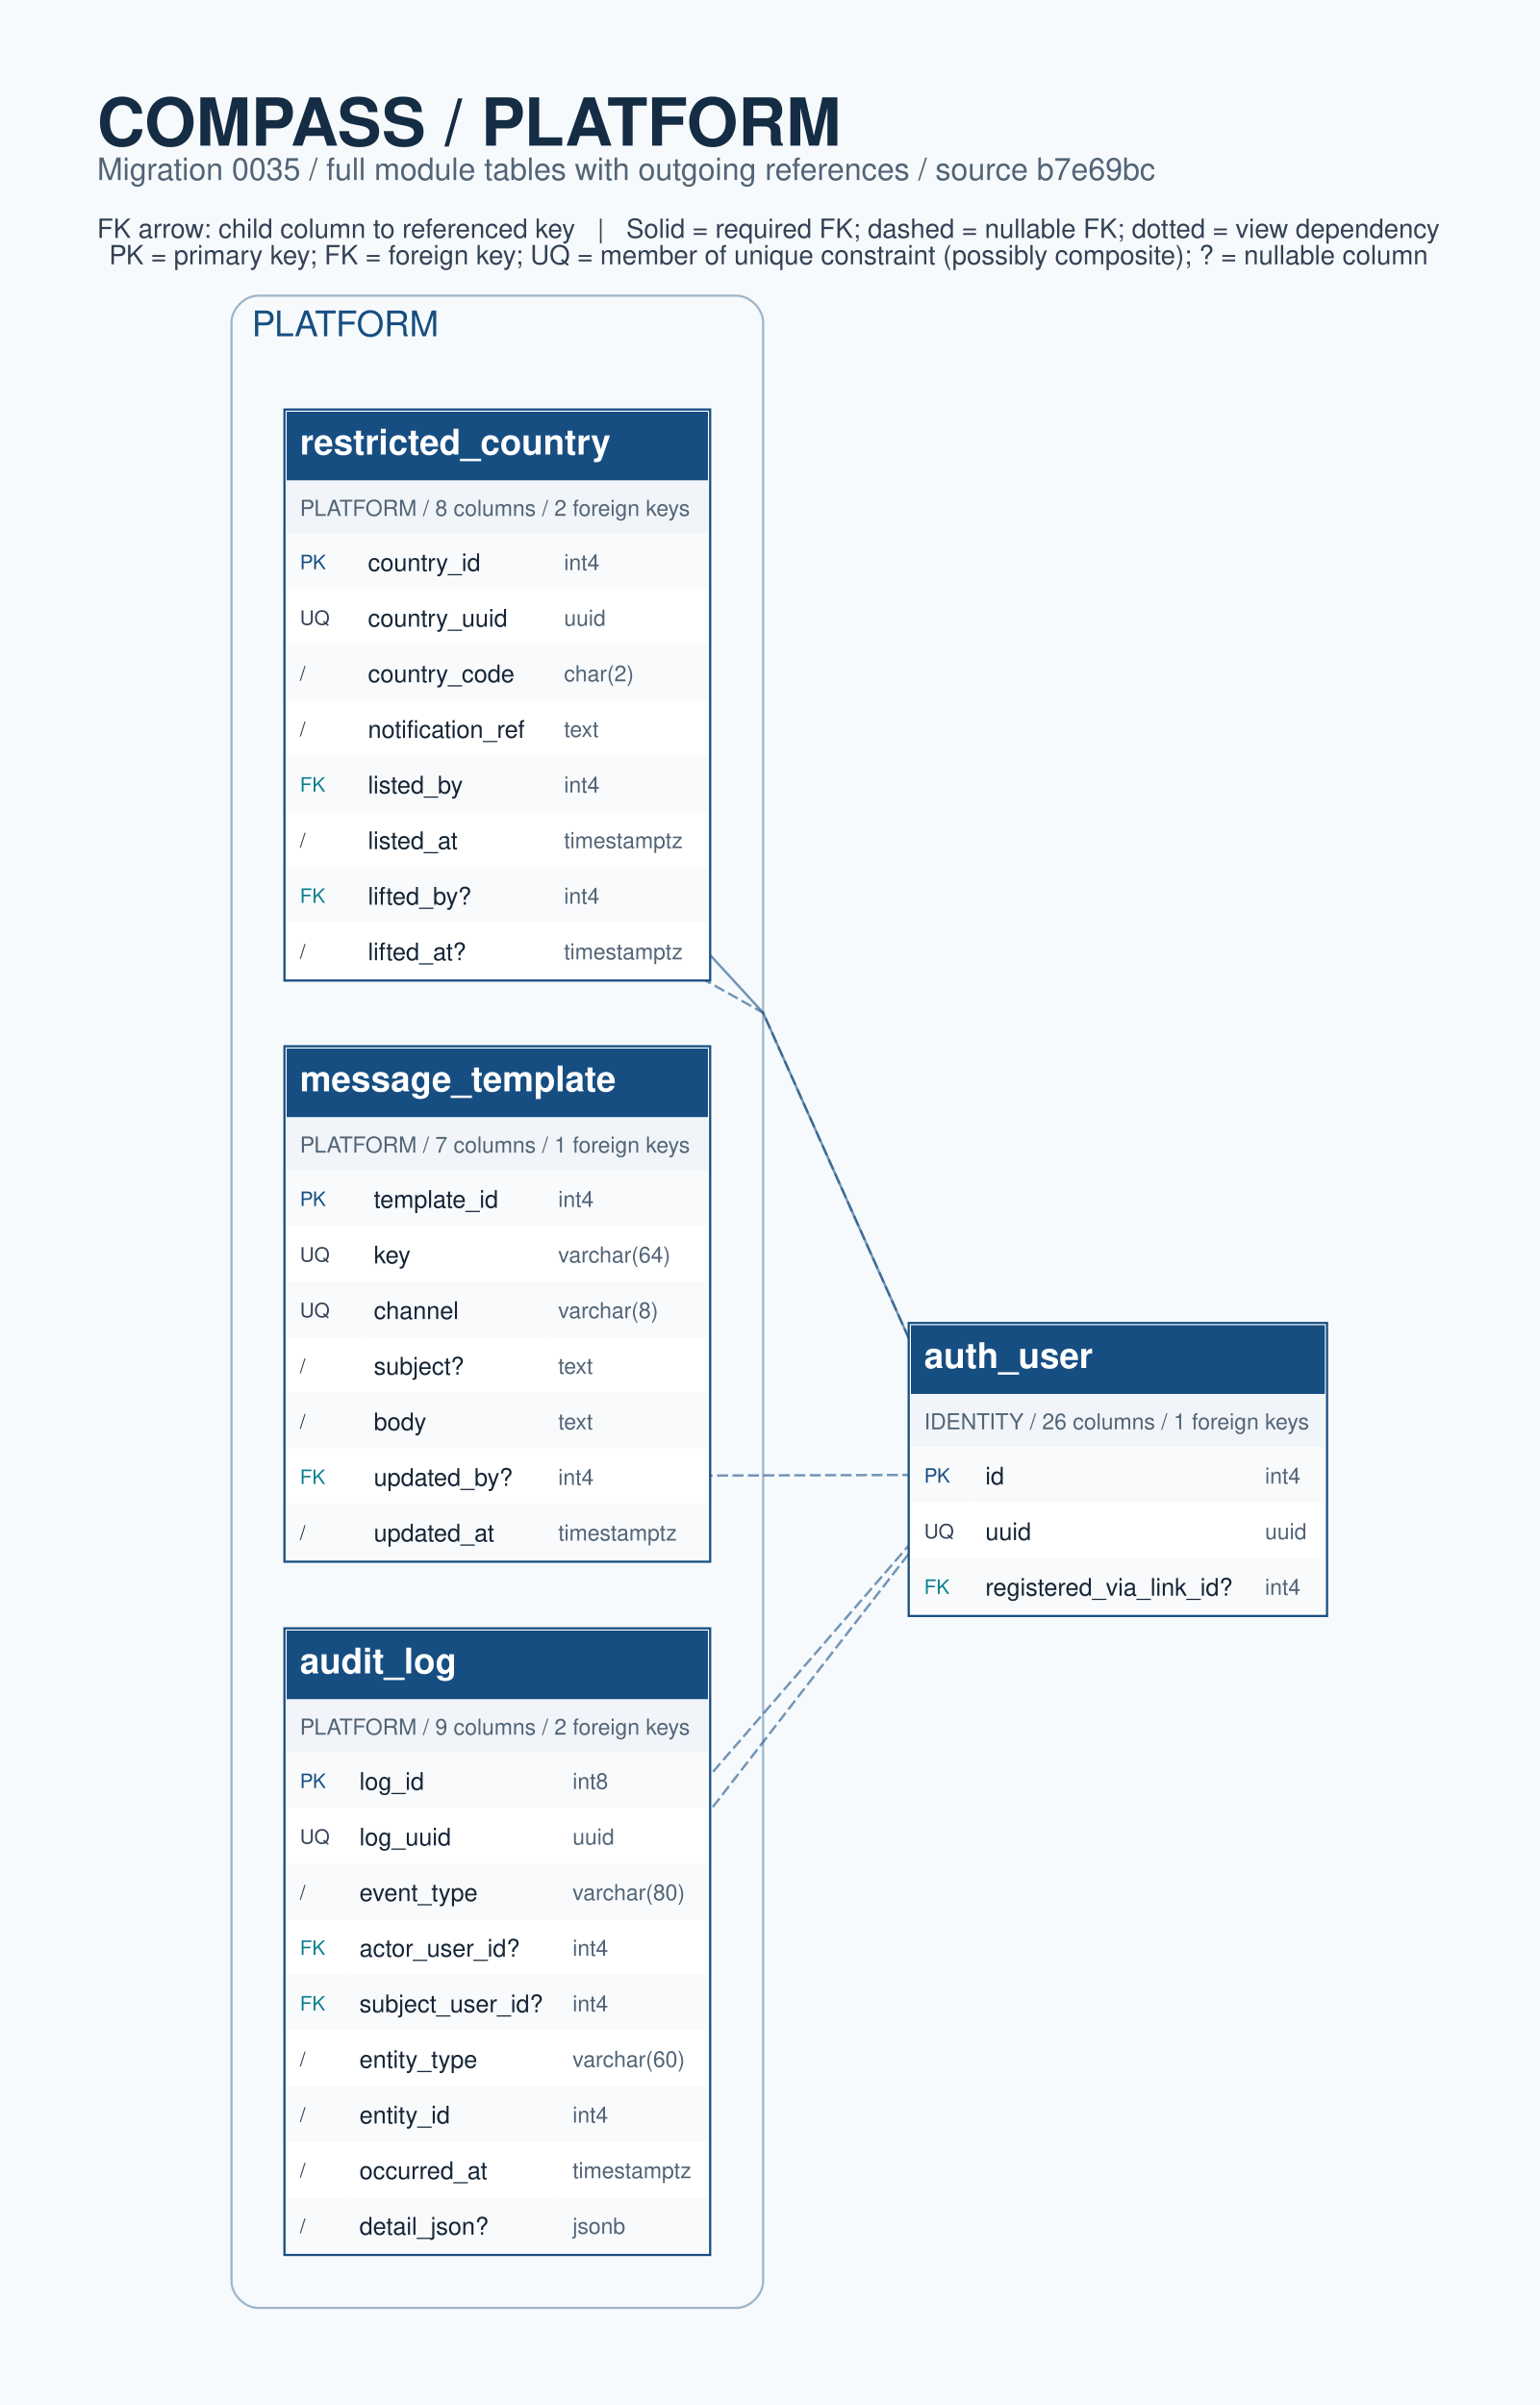
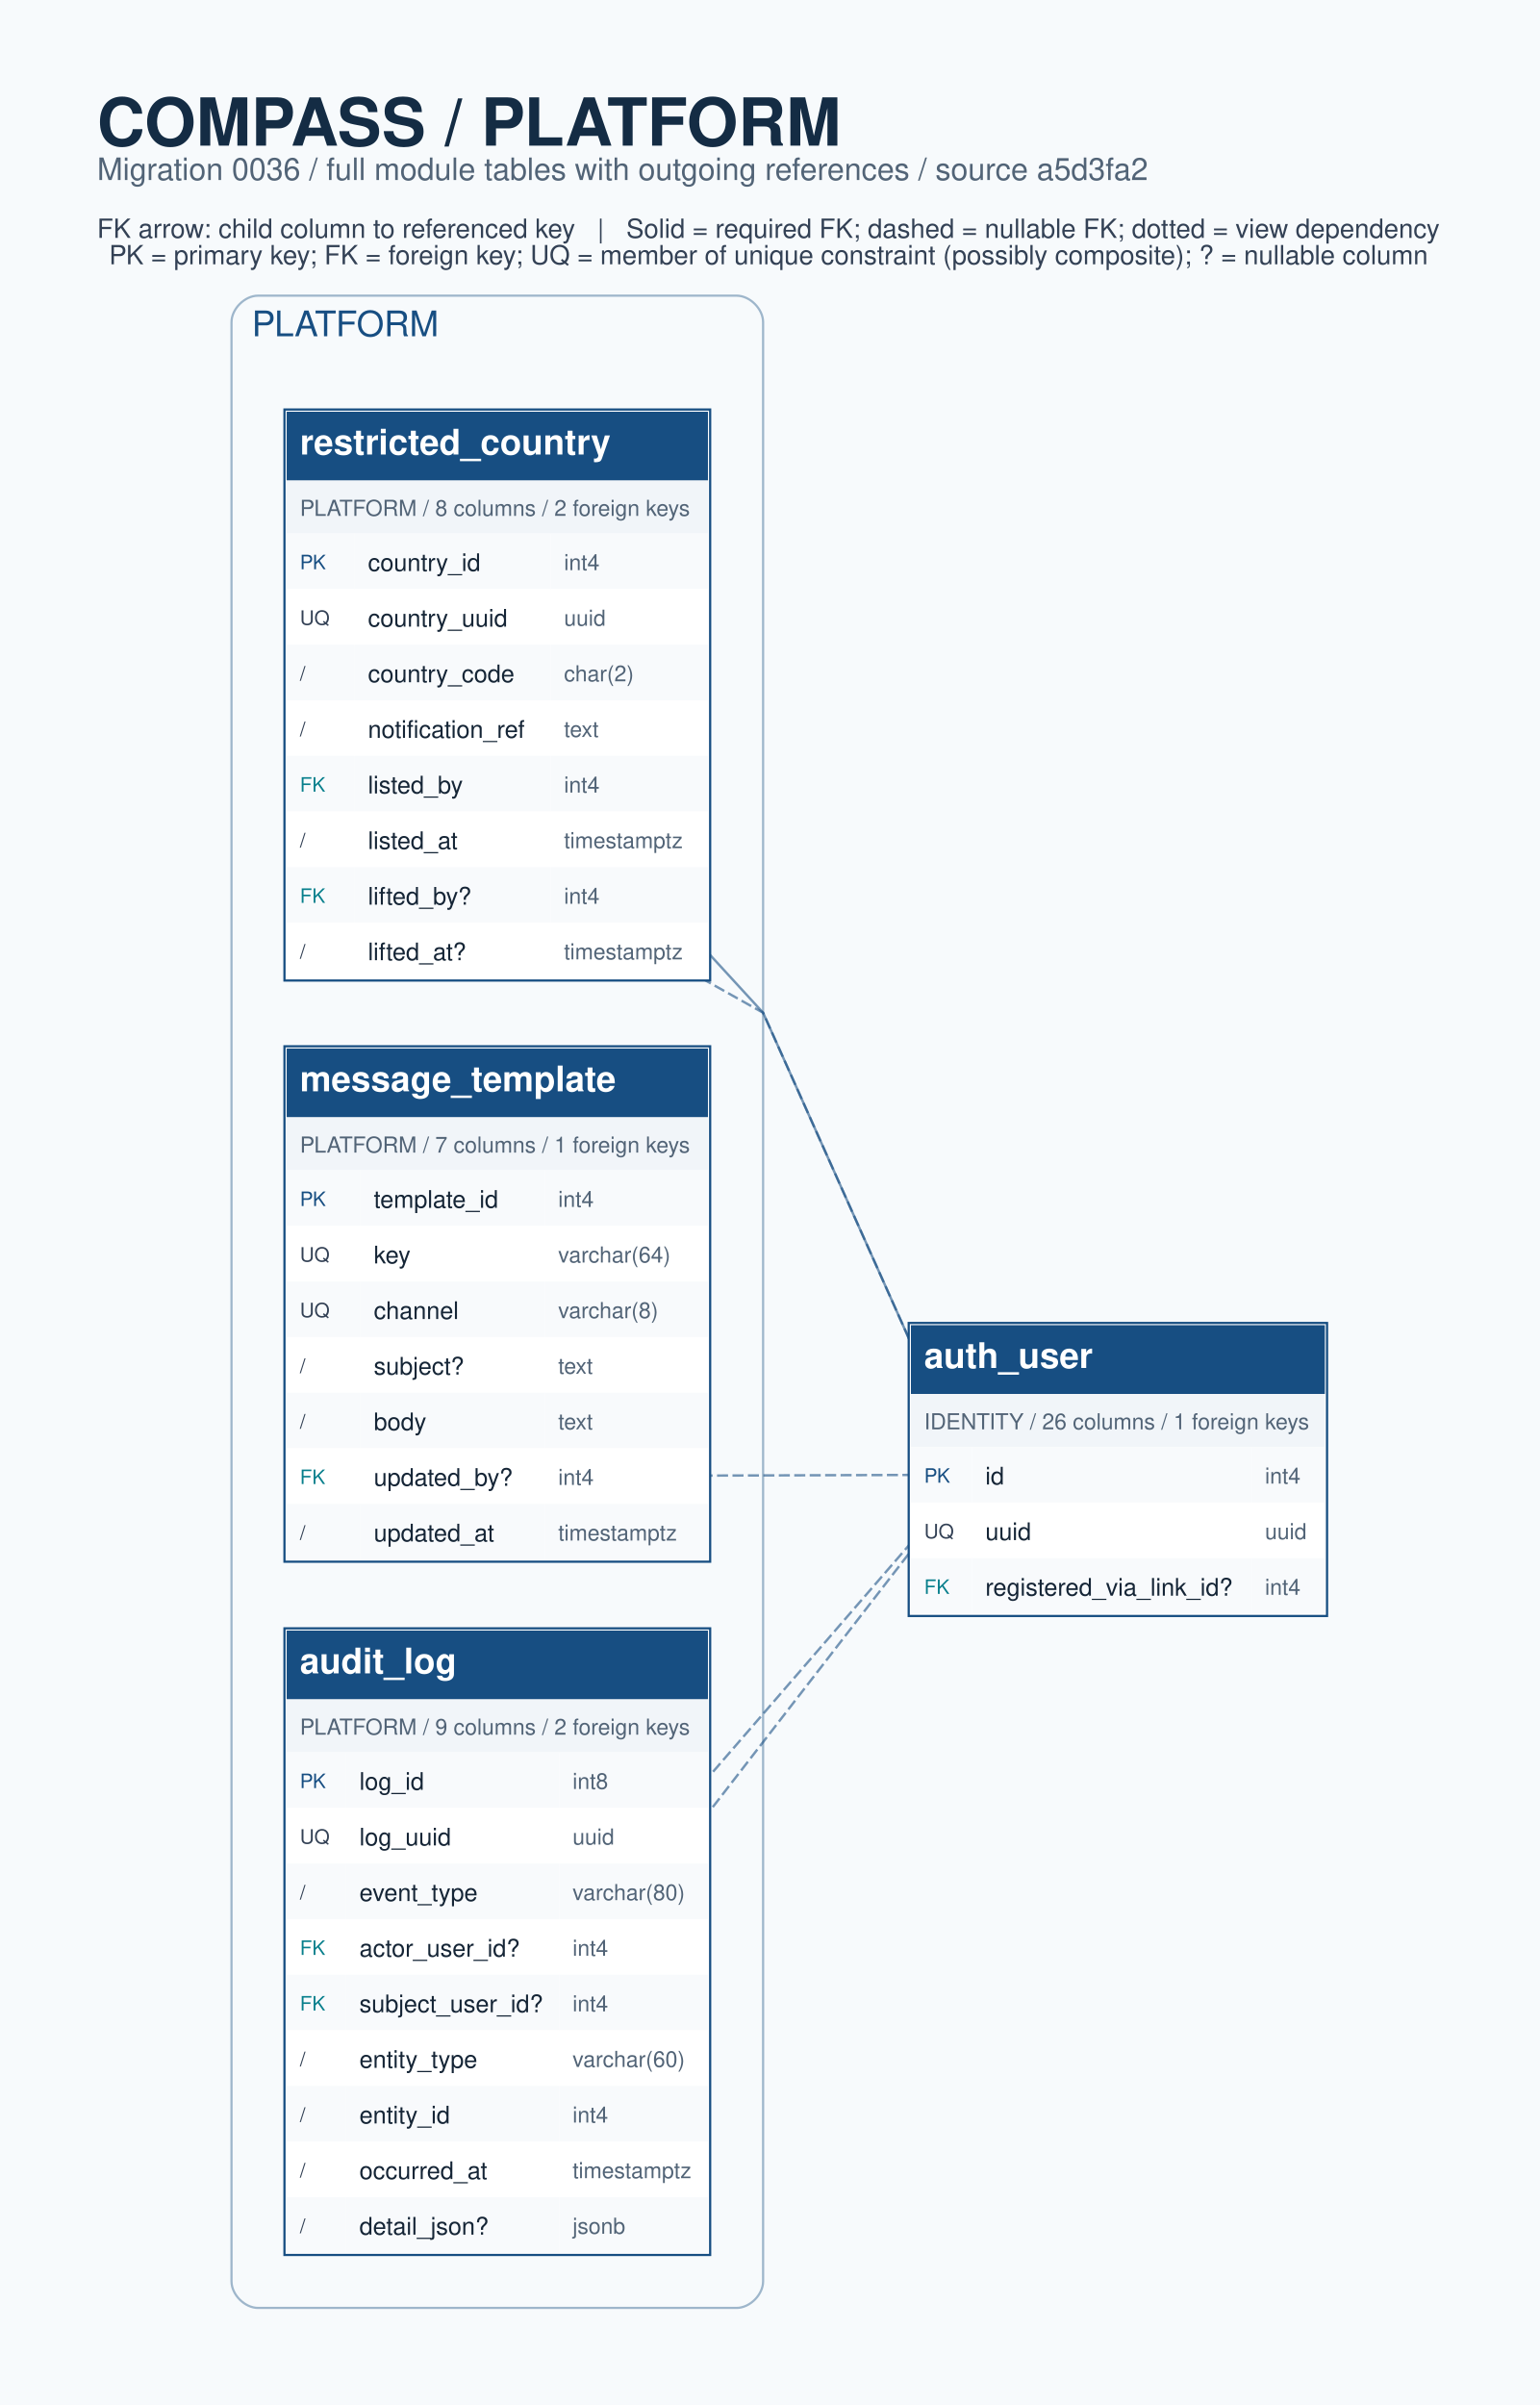
<svg xmlns="http://www.w3.org/2000/svg" xmlns:xlink="http://www.w3.org/1999/xlink" width="698pt" height="1090pt" viewBox="0.00 0.00 698.00 1090.00">
  <g id="graph0" class="graph" transform="scale(1 1) rotate(0) translate(36 1054)">
    <polygon fill="#f7fafc" stroke="none" points="-36,36 -36,-1054 662.45,-1054 662.45,36 -36,36" />
    <text xml:space="preserve" text-anchor="start" x="8" y="-988" font-family="Helvetica,sans-Serif" font-weight="bold" font-size="30.00" fill="#142c44">COMPASS / PLATFORM</text>
-     <text xml:space="preserve" text-anchor="start" x="8" y="-972.4" font-family="Helvetica,sans-Serif" font-size="14.00" fill="#526477">Migration 0035 / full module tables with outgoing references / source b7e69bc</text>
+     <text xml:space="preserve" text-anchor="start" x="8" y="-972.4" font-family="Helvetica,sans-Serif" font-size="14.00" fill="#526477">Migration 0036 / full module tables with outgoing references / source a5d3fa2</text>
    <text xml:space="preserve" text-anchor="start" x="8" y="-946.2" font-family="Helvetica,sans-Serif" font-size="12.00" fill="#334155">FK arrow: child column to referenced key   |   Solid = required FK; dashed = nullable FK; dotted = view dependency</text>
    <text xml:space="preserve" text-anchor="start" x="13.43" y="-934.2" font-family="Helvetica,sans-Serif" font-size="12.00" fill="#334155">PK = primary key; FK = foreign key; UQ = member of unique constraint (possibly composite); ? = nullable column</text>
    <g id="clust1" class="cluster">
      <path fill="#f7fafc" stroke="#174e82" stroke-opacity="0.396" d="M80.94,-8C80.94,-8 297.89,-8 297.89,-8 303.89,-8 309.89,-14 309.89,-20 309.89,-20 309.89,-908 309.89,-908 309.89,-914 303.89,-920 297.89,-920 297.89,-920 80.94,-920 80.94,-920 74.94,-920 68.94,-914 68.94,-908 68.94,-908 68.94,-20 68.94,-20 68.94,-14 74.94,-8 80.94,-8" />
      <text xml:space="preserve" text-anchor="middle" x="120.5" y="-901.6" font-family="Helvetica,sans-Serif" font-size="16.00" fill="#174e82">PLATFORM</text>
    </g>
    <g id="FK003" class="edge">
      <g id="a_FK003">
        <a xlink:title="FK003 / audit_log_actor_user_id_fkey / audit_log(actor_user_id) to auth_user(id) / FOREIGN KEY (actor_user_id) REFERENCES auth_user(id)">
          <path fill="none" stroke="#174e82" stroke-width="1.1" stroke-dasharray="5,2" stroke-opacity="0.584" d="M218.53,-171.6C218.53,-171.6 367.94,-344.34 398.29,-379.43" />
          <polygon fill="#174e82" fill-opacity="0.584" stroke="#174e82" stroke-width="1.1" stroke-opacity="0.584" points="396.56,-380.91 402.54,-384.34 400,-377.94 396.56,-380.91" />
        </a>
      </g>
    </g>
    <g id="FK004" class="edge">
      <g id="a_FK004">
        <a xlink:title="FK004 / audit_log_subject_user_id_fkey / audit_log(subject_user_id) to auth_user(id) / FOREIGN KEY (subject_user_id) REFERENCES auth_user(id)">
          <path fill="none" stroke="#174e82" stroke-width="1.1" stroke-dasharray="5,2" stroke-opacity="0.584" d="M218.53,-146.4C218.53,-146.4 369.24,-341.16 398.67,-379.2" />
          <polygon fill="#174e82" fill-opacity="0.584" stroke="#174e82" stroke-width="1.1" stroke-opacity="0.584" points="396.83,-380.53 402.61,-384.28 400.43,-377.75 396.83,-380.53" />
        </a>
      </g>
    </g>
-     <g id="FK065" class="edge">
-       <g id="a_FK065">
-         <a xlink:title="FK065 / message_template_updated_by_fkey / message_template(updated_by) to auth_user(id) / FOREIGN KEY (updated_by) REFERENCES auth_user(id)">
+     <g id="FK070" class="edge">
+       <g id="a_FK070">
+         <a xlink:title="FK070 / message_template_updated_by_fkey / message_template(updated_by) to auth_user(id) / FOREIGN KEY (updated_by) REFERENCES auth_user(id)">
          <path fill="none" stroke="#174e82" stroke-width="1.1" stroke-dasharray="5,2" stroke-opacity="0.584" d="M212.01,-385C212.01,-385 360.03,-385.46 395.88,-385.58" />
          <polygon fill="#174e82" fill-opacity="0.584" stroke="#174e82" stroke-width="1.1" stroke-opacity="0.584" points="395.45,-387.85 401.96,-385.59 395.47,-383.3 395.45,-387.85" />
        </a>
      </g>
    </g>
-     <g id="FK097" class="edge">
-       <g id="a_FK097">
-         <a xlink:title="FK097 / restricted_country_lifted_by_fkey / restricted_country(lifted_by) to auth_user(id) / FOREIGN KEY (lifted_by) REFERENCES auth_user(id)">
+     <g id="FK102" class="edge">
+       <g id="a_FK102">
+         <a xlink:title="FK102 / restricted_country_lifted_by_fkey / restricted_country(lifted_by) to auth_user(id) / FOREIGN KEY (lifted_by) REFERENCES auth_user(id)">
          <path fill="none" stroke="#174e82" stroke-width="1.1" stroke-dasharray="5,2" stroke-opacity="0.584" d="M214.65,-648.4C214.65,-648.4 309.89,-595 309.89,-595 309.89,-595 383.92,-429.63 400.4,-392.81" />
          <polygon fill="#174e82" fill-opacity="0.584" stroke="#174e82" stroke-width="1.1" stroke-opacity="0.584" points="402.37,-393.98 402.94,-387.12 398.21,-392.12 402.37,-393.98" />
        </a>
      </g>
    </g>
-     <g id="FK098" class="edge">
-       <g id="a_FK098">
-         <a xlink:title="FK098 / restricted_country_listed_by_fkey / restricted_country(listed_by) to auth_user(id) / FOREIGN KEY (listed_by) REFERENCES auth_user(id)">
+     <g id="FK103" class="edge">
+       <g id="a_FK103">
+         <a xlink:title="FK103 / restricted_country_listed_by_fkey / restricted_country(listed_by) to auth_user(id) / FOREIGN KEY (listed_by) REFERENCES auth_user(id)">
          <path fill="none" stroke="#174e82" stroke-width="1.1" stroke-opacity="0.584" d="M214.65,-698.8C214.65,-698.8 309.89,-595 309.89,-595 309.89,-595 383.92,-429.63 400.4,-392.81" />
          <polygon fill="#174e82" fill-opacity="0.584" stroke="#174e82" stroke-width="1.1" stroke-opacity="0.584" points="402.37,-393.98 402.94,-387.12 398.21,-392.12 402.37,-393.98" />
        </a>
      </g>
    </g>
    <g id="table_audit_log" class="node">
      <g id="a_table_audit_log">
        <a xlink:href="../table_reference.md#audit-log" xlink:title="audit_log">
          <polygon fill="#ffffff" stroke="none" points="92.94,-32 92.94,-316 285.89,-316 285.89,-32 92.94,-32" />
          <polygon fill="none" stroke="#174e82" points="92.94,-32 92.94,-316 285.89,-316 285.89,-32 92.94,-32" />
          <polygon fill="#174e82" stroke="none" points="93.94,-283.8 93.94,-315 284.89,-315 284.89,-283.8 93.94,-283.8" />
          <text xml:space="preserve" text-anchor="start" x="99.94" y="-295.6" font-family="Helvetica,sans-Serif" font-weight="bold" font-size="16.00" fill="white">audit_log</text>
          <polygon fill="#f1f5f9" stroke="none" points="93.94,-259.8 93.94,-283.8 284.89,-283.8 284.89,-259.8 93.94,-259.8" />
          <text xml:space="preserve" text-anchor="start" x="99.94" y="-267.8" font-family="Helvetica,sans-Serif" font-size="10.00" fill="#526477">PLATFORM / 9 columns / 2 foreign keys</text>
          <polygon fill="#f8fafc" stroke="none" points="93.94,-234.6 93.94,-259.8 120.9,-259.8 120.9,-234.6 93.94,-234.6" />
          <text xml:space="preserve" text-anchor="start" x="99.94" y="-243.6" font-family="Helvetica,sans-Serif" font-size="9.00" fill="#174e82">PK</text>
          <polygon fill="#f8fafc" stroke="none" points="120.9,-234.6 120.9,-259.8 217.53,-259.8 217.53,-234.6 120.9,-234.6" />
          <text xml:space="preserve" text-anchor="start" x="126.9" y="-242.8" font-family="Helvetica,sans-Serif" font-size="11.00" fill="#152536">log_id</text>
          <polygon fill="#f8fafc" stroke="none" points="217.53,-234.6 217.53,-259.8 284.89,-259.8 284.89,-234.6 217.53,-234.6" />
          <text xml:space="preserve" text-anchor="start" x="223.53" y="-243.2" font-family="Helvetica,sans-Serif" font-size="10.00" fill="#526477">int8</text>
          <polygon fill="#ffffff" stroke="none" points="93.94,-209.4 93.94,-234.6 120.9,-234.6 120.9,-209.4 93.94,-209.4" />
          <text xml:space="preserve" text-anchor="start" x="99.94" y="-218.4" font-family="Helvetica,sans-Serif" font-size="9.00" fill="#334155">UQ</text>
          <polygon fill="#ffffff" stroke="none" points="120.9,-209.4 120.9,-234.6 217.53,-234.6 217.53,-209.4 120.9,-209.4" />
          <text xml:space="preserve" text-anchor="start" x="126.9" y="-217.6" font-family="Helvetica,sans-Serif" font-size="11.00" fill="#152536">log_uuid</text>
          <polygon fill="#ffffff" stroke="none" points="217.53,-209.4 217.53,-234.6 284.89,-234.6 284.89,-209.4 217.53,-209.4" />
          <text xml:space="preserve" text-anchor="start" x="223.53" y="-218" font-family="Helvetica,sans-Serif" font-size="10.00" fill="#526477">uuid</text>
          <polygon fill="#f8fafc" stroke="none" points="93.94,-184.2 93.94,-209.4 120.9,-209.4 120.9,-184.2 93.94,-184.2" />
          <text xml:space="preserve" text-anchor="start" x="99.94" y="-193.2" font-family="Helvetica,sans-Serif" font-size="9.00" fill="#334155">/</text>
          <polygon fill="#f8fafc" stroke="none" points="120.9,-184.2 120.9,-209.4 217.53,-209.4 217.53,-184.2 120.9,-184.2" />
          <text xml:space="preserve" text-anchor="start" x="126.9" y="-192.4" font-family="Helvetica,sans-Serif" font-size="11.00" fill="#152536">event_type</text>
          <polygon fill="#f8fafc" stroke="none" points="217.53,-184.2 217.53,-209.4 284.89,-209.4 284.89,-184.2 217.53,-184.2" />
          <text xml:space="preserve" text-anchor="start" x="223.53" y="-192.8" font-family="Helvetica,sans-Serif" font-size="10.00" fill="#526477">varchar(80)</text>
          <polygon fill="#ffffff" stroke="none" points="93.94,-159 93.94,-184.2 120.9,-184.2 120.9,-159 93.94,-159" />
          <text xml:space="preserve" text-anchor="start" x="99.94" y="-168" font-family="Helvetica,sans-Serif" font-size="9.00" fill="#087f8c">FK</text>
          <polygon fill="#ffffff" stroke="none" points="120.9,-159 120.9,-184.2 217.53,-184.2 217.53,-159 120.9,-159" />
          <text xml:space="preserve" text-anchor="start" x="126.9" y="-167.2" font-family="Helvetica,sans-Serif" font-size="11.00" fill="#152536">actor_user_id?</text>
          <polygon fill="#ffffff" stroke="none" points="217.53,-159 217.53,-184.2 284.89,-184.2 284.89,-159 217.53,-159" />
          <text xml:space="preserve" text-anchor="start" x="223.53" y="-167.6" font-family="Helvetica,sans-Serif" font-size="10.00" fill="#526477">int4</text>
          <polygon fill="#f8fafc" stroke="none" points="93.94,-133.8 93.94,-159 120.9,-159 120.9,-133.8 93.94,-133.8" />
          <text xml:space="preserve" text-anchor="start" x="99.94" y="-142.8" font-family="Helvetica,sans-Serif" font-size="9.00" fill="#087f8c">FK</text>
          <polygon fill="#f8fafc" stroke="none" points="120.9,-133.8 120.9,-159 217.53,-159 217.53,-133.8 120.9,-133.8" />
          <text xml:space="preserve" text-anchor="start" x="126.9" y="-142" font-family="Helvetica,sans-Serif" font-size="11.00" fill="#152536">subject_user_id?</text>
          <polygon fill="#f8fafc" stroke="none" points="217.53,-133.8 217.53,-159 284.89,-159 284.89,-133.8 217.53,-133.8" />
          <text xml:space="preserve" text-anchor="start" x="223.53" y="-142.4" font-family="Helvetica,sans-Serif" font-size="10.00" fill="#526477">int4</text>
          <polygon fill="#ffffff" stroke="none" points="93.94,-108.6 93.94,-133.8 120.9,-133.8 120.9,-108.6 93.94,-108.6" />
          <text xml:space="preserve" text-anchor="start" x="99.94" y="-117.6" font-family="Helvetica,sans-Serif" font-size="9.00" fill="#334155">/</text>
          <polygon fill="#ffffff" stroke="none" points="120.9,-108.6 120.9,-133.8 217.53,-133.8 217.53,-108.6 120.9,-108.6" />
          <text xml:space="preserve" text-anchor="start" x="126.9" y="-116.8" font-family="Helvetica,sans-Serif" font-size="11.00" fill="#152536">entity_type</text>
          <polygon fill="#ffffff" stroke="none" points="217.53,-108.6 217.53,-133.8 284.89,-133.8 284.89,-108.6 217.53,-108.6" />
          <text xml:space="preserve" text-anchor="start" x="223.53" y="-117.2" font-family="Helvetica,sans-Serif" font-size="10.00" fill="#526477">varchar(60)</text>
          <polygon fill="#f8fafc" stroke="none" points="93.94,-83.4 93.94,-108.6 120.9,-108.6 120.9,-83.4 93.94,-83.4" />
          <text xml:space="preserve" text-anchor="start" x="99.94" y="-92.4" font-family="Helvetica,sans-Serif" font-size="9.00" fill="#334155">/</text>
          <polygon fill="#f8fafc" stroke="none" points="120.9,-83.4 120.9,-108.6 217.53,-108.6 217.53,-83.4 120.9,-83.4" />
          <text xml:space="preserve" text-anchor="start" x="126.9" y="-91.6" font-family="Helvetica,sans-Serif" font-size="11.00" fill="#152536">entity_id</text>
          <polygon fill="#f8fafc" stroke="none" points="217.53,-83.4 217.53,-108.6 284.89,-108.6 284.89,-83.4 217.53,-83.4" />
          <text xml:space="preserve" text-anchor="start" x="223.53" y="-92" font-family="Helvetica,sans-Serif" font-size="10.00" fill="#526477">int4</text>
          <polygon fill="#ffffff" stroke="none" points="93.94,-58.2 93.94,-83.4 120.9,-83.4 120.9,-58.2 93.94,-58.2" />
          <text xml:space="preserve" text-anchor="start" x="99.94" y="-67.2" font-family="Helvetica,sans-Serif" font-size="9.00" fill="#334155">/</text>
          <polygon fill="#ffffff" stroke="none" points="120.9,-58.2 120.9,-83.4 217.53,-83.4 217.53,-58.2 120.9,-58.2" />
          <text xml:space="preserve" text-anchor="start" x="126.9" y="-66.4" font-family="Helvetica,sans-Serif" font-size="11.00" fill="#152536">occurred_at</text>
          <polygon fill="#ffffff" stroke="none" points="217.53,-58.2 217.53,-83.4 284.89,-83.4 284.89,-58.2 217.53,-58.2" />
          <text xml:space="preserve" text-anchor="start" x="223.53" y="-66.8" font-family="Helvetica,sans-Serif" font-size="10.00" fill="#526477">timestamptz</text>
          <polygon fill="#f8fafc" stroke="none" points="93.94,-33 93.94,-58.2 120.9,-58.2 120.9,-33 93.94,-33" />
          <text xml:space="preserve" text-anchor="start" x="99.94" y="-42" font-family="Helvetica,sans-Serif" font-size="9.00" fill="#334155">/</text>
          <polygon fill="#f8fafc" stroke="none" points="120.9,-33 120.9,-58.2 217.53,-58.2 217.53,-33 120.9,-33" />
          <text xml:space="preserve" text-anchor="start" x="126.9" y="-41.2" font-family="Helvetica,sans-Serif" font-size="11.00" fill="#152536">detail_json?</text>
          <polygon fill="#f8fafc" stroke="none" points="217.53,-33 217.53,-58.2 284.89,-58.2 284.89,-33 217.53,-33" />
          <text xml:space="preserve" text-anchor="start" x="223.53" y="-41.6" font-family="Helvetica,sans-Serif" font-size="10.00" fill="#526477">jsonb</text>
        </a>
      </g>
    </g>
    <g id="table_message_template" class="node">
      <g id="a_table_message_template">
        <a xlink:href="../table_reference.md#message-template" xlink:title="message_template">
          <polygon fill="#ffffff" stroke="none" points="92.94,-346.2 92.94,-579.8 285.89,-579.8 285.89,-346.2 92.94,-346.2" />
          <polygon fill="none" stroke="#174e82" points="92.94,-346.2 92.94,-579.8 285.89,-579.8 285.89,-346.2 92.94,-346.2" />
          <polygon fill="#174e82" stroke="none" points="93.94,-547.6 93.94,-578.8 284.89,-578.8 284.89,-547.6 93.94,-547.6" />
          <text xml:space="preserve" text-anchor="start" x="99.94" y="-559.4" font-family="Helvetica,sans-Serif" font-weight="bold" font-size="16.00" fill="white">message_template</text>
          <polygon fill="#f1f5f9" stroke="none" points="93.94,-523.6 93.94,-547.6 284.89,-547.6 284.89,-523.6 93.94,-523.6" />
          <text xml:space="preserve" text-anchor="start" x="99.94" y="-531.6" font-family="Helvetica,sans-Serif" font-size="10.00" fill="#526477">PLATFORM / 7 columns / 1 foreign keys</text>
          <polygon fill="#f8fafc" stroke="none" points="93.94,-498.4 93.94,-523.6 127.42,-523.6 127.42,-498.4 93.94,-498.4" />
          <text xml:space="preserve" text-anchor="start" x="99.94" y="-507.4" font-family="Helvetica,sans-Serif" font-size="9.00" fill="#174e82">PK</text>
          <polygon fill="#f8fafc" stroke="none" points="127.42,-498.4 127.42,-523.6 211.01,-523.6 211.01,-498.4 127.42,-498.4" />
          <text xml:space="preserve" text-anchor="start" x="133.42" y="-506.6" font-family="Helvetica,sans-Serif" font-size="11.00" fill="#152536">template_id</text>
          <polygon fill="#f8fafc" stroke="none" points="211.01,-498.4 211.01,-523.6 284.89,-523.6 284.89,-498.4 211.01,-498.4" />
          <text xml:space="preserve" text-anchor="start" x="217.01" y="-507" font-family="Helvetica,sans-Serif" font-size="10.00" fill="#526477">int4</text>
          <polygon fill="#ffffff" stroke="none" points="93.94,-473.2 93.94,-498.4 127.42,-498.4 127.42,-473.2 93.94,-473.2" />
          <text xml:space="preserve" text-anchor="start" x="99.94" y="-482.2" font-family="Helvetica,sans-Serif" font-size="9.00" fill="#334155">UQ</text>
          <polygon fill="#ffffff" stroke="none" points="127.42,-473.2 127.42,-498.4 211.01,-498.4 211.01,-473.2 127.42,-473.2" />
          <text xml:space="preserve" text-anchor="start" x="133.42" y="-481.4" font-family="Helvetica,sans-Serif" font-size="11.00" fill="#152536">key</text>
          <polygon fill="#ffffff" stroke="none" points="211.01,-473.2 211.01,-498.4 284.89,-498.4 284.89,-473.2 211.01,-473.2" />
          <text xml:space="preserve" text-anchor="start" x="217.01" y="-481.8" font-family="Helvetica,sans-Serif" font-size="10.00" fill="#526477">varchar(64)</text>
          <polygon fill="#f8fafc" stroke="none" points="93.94,-448 93.94,-473.2 127.42,-473.2 127.42,-448 93.94,-448" />
          <text xml:space="preserve" text-anchor="start" x="99.94" y="-457" font-family="Helvetica,sans-Serif" font-size="9.00" fill="#334155">UQ</text>
          <polygon fill="#f8fafc" stroke="none" points="127.42,-448 127.42,-473.2 211.01,-473.2 211.01,-448 127.42,-448" />
          <text xml:space="preserve" text-anchor="start" x="133.42" y="-456.2" font-family="Helvetica,sans-Serif" font-size="11.00" fill="#152536">channel</text>
          <polygon fill="#f8fafc" stroke="none" points="211.01,-448 211.01,-473.2 284.89,-473.2 284.89,-448 211.01,-448" />
          <text xml:space="preserve" text-anchor="start" x="217.01" y="-456.6" font-family="Helvetica,sans-Serif" font-size="10.00" fill="#526477">varchar(8)</text>
          <polygon fill="#ffffff" stroke="none" points="93.94,-422.8 93.94,-448 127.42,-448 127.42,-422.8 93.94,-422.8" />
          <text xml:space="preserve" text-anchor="start" x="99.94" y="-431.8" font-family="Helvetica,sans-Serif" font-size="9.00" fill="#334155">/</text>
          <polygon fill="#ffffff" stroke="none" points="127.42,-422.8 127.42,-448 211.01,-448 211.01,-422.8 127.42,-422.8" />
          <text xml:space="preserve" text-anchor="start" x="133.42" y="-431" font-family="Helvetica,sans-Serif" font-size="11.00" fill="#152536">subject?</text>
          <polygon fill="#ffffff" stroke="none" points="211.01,-422.8 211.01,-448 284.89,-448 284.89,-422.8 211.01,-422.8" />
          <text xml:space="preserve" text-anchor="start" x="217.01" y="-431.4" font-family="Helvetica,sans-Serif" font-size="10.00" fill="#526477">text</text>
          <polygon fill="#f8fafc" stroke="none" points="93.94,-397.6 93.94,-422.8 127.42,-422.8 127.42,-397.6 93.94,-397.6" />
          <text xml:space="preserve" text-anchor="start" x="99.94" y="-406.6" font-family="Helvetica,sans-Serif" font-size="9.00" fill="#334155">/</text>
          <polygon fill="#f8fafc" stroke="none" points="127.42,-397.6 127.42,-422.8 211.01,-422.8 211.01,-397.6 127.42,-397.6" />
          <text xml:space="preserve" text-anchor="start" x="133.42" y="-405.8" font-family="Helvetica,sans-Serif" font-size="11.00" fill="#152536">body</text>
          <polygon fill="#f8fafc" stroke="none" points="211.01,-397.6 211.01,-422.8 284.89,-422.8 284.89,-397.6 211.01,-397.6" />
          <text xml:space="preserve" text-anchor="start" x="217.01" y="-406.2" font-family="Helvetica,sans-Serif" font-size="10.00" fill="#526477">text</text>
          <polygon fill="#ffffff" stroke="none" points="93.94,-372.4 93.94,-397.6 127.42,-397.6 127.42,-372.4 93.94,-372.4" />
          <text xml:space="preserve" text-anchor="start" x="99.94" y="-381.4" font-family="Helvetica,sans-Serif" font-size="9.00" fill="#087f8c">FK</text>
          <polygon fill="#ffffff" stroke="none" points="127.42,-372.4 127.42,-397.6 211.01,-397.6 211.01,-372.4 127.42,-372.4" />
          <text xml:space="preserve" text-anchor="start" x="133.42" y="-380.6" font-family="Helvetica,sans-Serif" font-size="11.00" fill="#152536">updated_by?</text>
          <polygon fill="#ffffff" stroke="none" points="211.01,-372.4 211.01,-397.6 284.89,-397.6 284.89,-372.4 211.01,-372.4" />
          <text xml:space="preserve" text-anchor="start" x="217.01" y="-381" font-family="Helvetica,sans-Serif" font-size="10.00" fill="#526477">int4</text>
          <polygon fill="#f8fafc" stroke="none" points="93.94,-347.2 93.94,-372.4 127.42,-372.4 127.42,-347.2 93.94,-347.2" />
          <text xml:space="preserve" text-anchor="start" x="99.94" y="-356.2" font-family="Helvetica,sans-Serif" font-size="9.00" fill="#334155">/</text>
          <polygon fill="#f8fafc" stroke="none" points="127.42,-347.2 127.42,-372.4 211.01,-372.4 211.01,-347.2 127.42,-347.2" />
          <text xml:space="preserve" text-anchor="start" x="133.42" y="-355.4" font-family="Helvetica,sans-Serif" font-size="11.00" fill="#152536">updated_at</text>
          <polygon fill="#f8fafc" stroke="none" points="211.01,-347.2 211.01,-372.4 284.89,-372.4 284.89,-347.2 211.01,-347.2" />
          <text xml:space="preserve" text-anchor="start" x="217.01" y="-355.8" font-family="Helvetica,sans-Serif" font-size="10.00" fill="#526477">timestamptz</text>
        </a>
      </g>
    </g>
    <g id="table_restricted_country" class="node">
      <g id="a_table_restricted_country">
        <a xlink:href="../table_reference.md#restricted-country" xlink:title="restricted_country">
          <polygon fill="#ffffff" stroke="none" points="92.94,-609.6 92.94,-868.4 285.89,-868.4 285.89,-609.6 92.94,-609.6" />
          <polygon fill="none" stroke="#174e82" points="92.94,-609.6 92.94,-868.4 285.89,-868.4 285.89,-609.6 92.94,-609.6" />
          <polygon fill="#174e82" stroke="none" points="93.94,-836.2 93.94,-867.4 284.89,-867.4 284.89,-836.2 93.94,-836.2" />
          <text xml:space="preserve" text-anchor="start" x="99.94" y="-848" font-family="Helvetica,sans-Serif" font-weight="bold" font-size="16.00" fill="white">restricted_country</text>
          <polygon fill="#f1f5f9" stroke="none" points="93.94,-812.2 93.94,-836.2 284.89,-836.2 284.89,-812.2 93.94,-812.2" />
          <text xml:space="preserve" text-anchor="start" x="99.94" y="-820.2" font-family="Helvetica,sans-Serif" font-size="10.00" fill="#526477">PLATFORM / 8 columns / 2 foreign keys</text>
          <polygon fill="#f8fafc" stroke="none" points="93.94,-787 93.94,-812.2 124.78,-812.2 124.78,-787 93.94,-787" />
          <text xml:space="preserve" text-anchor="start" x="99.94" y="-796" font-family="Helvetica,sans-Serif" font-size="9.00" fill="#174e82">PK</text>
          <polygon fill="#f8fafc" stroke="none" points="124.78,-787 124.78,-812.2 213.65,-812.2 213.65,-787 124.78,-787" />
          <text xml:space="preserve" text-anchor="start" x="130.78" y="-795.2" font-family="Helvetica,sans-Serif" font-size="11.00" fill="#152536">country_id</text>
          <polygon fill="#f8fafc" stroke="none" points="213.65,-787 213.65,-812.2 284.89,-812.2 284.89,-787 213.65,-787" />
          <text xml:space="preserve" text-anchor="start" x="219.65" y="-795.6" font-family="Helvetica,sans-Serif" font-size="10.00" fill="#526477">int4</text>
          <polygon fill="#ffffff" stroke="none" points="93.94,-761.8 93.94,-787 124.78,-787 124.78,-761.8 93.94,-761.8" />
          <text xml:space="preserve" text-anchor="start" x="99.94" y="-770.8" font-family="Helvetica,sans-Serif" font-size="9.00" fill="#334155">UQ</text>
          <polygon fill="#ffffff" stroke="none" points="124.78,-761.8 124.78,-787 213.65,-787 213.65,-761.8 124.78,-761.8" />
          <text xml:space="preserve" text-anchor="start" x="130.78" y="-770" font-family="Helvetica,sans-Serif" font-size="11.00" fill="#152536">country_uuid</text>
          <polygon fill="#ffffff" stroke="none" points="213.65,-761.8 213.65,-787 284.89,-787 284.89,-761.8 213.65,-761.8" />
          <text xml:space="preserve" text-anchor="start" x="219.65" y="-770.4" font-family="Helvetica,sans-Serif" font-size="10.00" fill="#526477">uuid</text>
          <polygon fill="#f8fafc" stroke="none" points="93.94,-736.6 93.94,-761.8 124.78,-761.8 124.78,-736.6 93.94,-736.6" />
          <text xml:space="preserve" text-anchor="start" x="99.94" y="-745.6" font-family="Helvetica,sans-Serif" font-size="9.00" fill="#334155">/</text>
          <polygon fill="#f8fafc" stroke="none" points="124.78,-736.6 124.78,-761.8 213.65,-761.8 213.65,-736.6 124.78,-736.6" />
          <text xml:space="preserve" text-anchor="start" x="130.78" y="-744.8" font-family="Helvetica,sans-Serif" font-size="11.00" fill="#152536">country_code</text>
          <polygon fill="#f8fafc" stroke="none" points="213.65,-736.6 213.65,-761.8 284.89,-761.8 284.89,-736.6 213.65,-736.6" />
          <text xml:space="preserve" text-anchor="start" x="219.65" y="-745.2" font-family="Helvetica,sans-Serif" font-size="10.00" fill="#526477">char(2)</text>
          <polygon fill="#ffffff" stroke="none" points="93.94,-711.4 93.94,-736.6 124.78,-736.6 124.78,-711.4 93.94,-711.4" />
          <text xml:space="preserve" text-anchor="start" x="99.94" y="-720.4" font-family="Helvetica,sans-Serif" font-size="9.00" fill="#334155">/</text>
          <polygon fill="#ffffff" stroke="none" points="124.78,-711.4 124.78,-736.6 213.65,-736.6 213.65,-711.4 124.78,-711.4" />
          <text xml:space="preserve" text-anchor="start" x="130.78" y="-719.6" font-family="Helvetica,sans-Serif" font-size="11.00" fill="#152536">notification_ref</text>
          <polygon fill="#ffffff" stroke="none" points="213.65,-711.4 213.65,-736.6 284.89,-736.6 284.89,-711.4 213.65,-711.4" />
          <text xml:space="preserve" text-anchor="start" x="219.65" y="-720" font-family="Helvetica,sans-Serif" font-size="10.00" fill="#526477">text</text>
          <polygon fill="#f8fafc" stroke="none" points="93.94,-686.2 93.94,-711.4 124.78,-711.4 124.78,-686.2 93.94,-686.2" />
          <text xml:space="preserve" text-anchor="start" x="99.94" y="-695.2" font-family="Helvetica,sans-Serif" font-size="9.00" fill="#087f8c">FK</text>
          <polygon fill="#f8fafc" stroke="none" points="124.78,-686.2 124.78,-711.4 213.65,-711.4 213.65,-686.2 124.78,-686.2" />
          <text xml:space="preserve" text-anchor="start" x="130.78" y="-694.4" font-family="Helvetica,sans-Serif" font-size="11.00" fill="#152536">listed_by</text>
          <polygon fill="#f8fafc" stroke="none" points="213.65,-686.2 213.65,-711.4 284.89,-711.4 284.89,-686.2 213.65,-686.2" />
          <text xml:space="preserve" text-anchor="start" x="219.65" y="-694.8" font-family="Helvetica,sans-Serif" font-size="10.00" fill="#526477">int4</text>
          <polygon fill="#ffffff" stroke="none" points="93.94,-661 93.94,-686.2 124.78,-686.2 124.78,-661 93.94,-661" />
          <text xml:space="preserve" text-anchor="start" x="99.94" y="-670" font-family="Helvetica,sans-Serif" font-size="9.00" fill="#334155">/</text>
          <polygon fill="#ffffff" stroke="none" points="124.78,-661 124.78,-686.2 213.65,-686.2 213.65,-661 124.78,-661" />
          <text xml:space="preserve" text-anchor="start" x="130.78" y="-669.2" font-family="Helvetica,sans-Serif" font-size="11.00" fill="#152536">listed_at</text>
          <polygon fill="#ffffff" stroke="none" points="213.65,-661 213.65,-686.2 284.89,-686.2 284.89,-661 213.65,-661" />
          <text xml:space="preserve" text-anchor="start" x="219.65" y="-669.6" font-family="Helvetica,sans-Serif" font-size="10.00" fill="#526477">timestamptz</text>
          <polygon fill="#f8fafc" stroke="none" points="93.94,-635.8 93.94,-661 124.78,-661 124.78,-635.8 93.94,-635.8" />
          <text xml:space="preserve" text-anchor="start" x="99.94" y="-644.8" font-family="Helvetica,sans-Serif" font-size="9.00" fill="#087f8c">FK</text>
          <polygon fill="#f8fafc" stroke="none" points="124.78,-635.8 124.78,-661 213.65,-661 213.65,-635.8 124.78,-635.8" />
          <text xml:space="preserve" text-anchor="start" x="130.78" y="-644" font-family="Helvetica,sans-Serif" font-size="11.00" fill="#152536">lifted_by?</text>
          <polygon fill="#f8fafc" stroke="none" points="213.65,-635.8 213.65,-661 284.89,-661 284.89,-635.8 213.65,-635.8" />
          <text xml:space="preserve" text-anchor="start" x="219.65" y="-644.4" font-family="Helvetica,sans-Serif" font-size="10.00" fill="#526477">int4</text>
          <polygon fill="#ffffff" stroke="none" points="93.94,-610.6 93.94,-635.8 124.78,-635.8 124.78,-610.6 93.94,-610.6" />
          <text xml:space="preserve" text-anchor="start" x="99.94" y="-619.6" font-family="Helvetica,sans-Serif" font-size="9.00" fill="#334155">/</text>
          <polygon fill="#ffffff" stroke="none" points="124.78,-610.6 124.78,-635.8 213.65,-635.8 213.65,-610.6 124.78,-610.6" />
          <text xml:space="preserve" text-anchor="start" x="130.78" y="-618.8" font-family="Helvetica,sans-Serif" font-size="11.00" fill="#152536">lifted_at?</text>
          <polygon fill="#ffffff" stroke="none" points="213.65,-610.6 213.65,-635.8 284.89,-635.8 284.89,-610.6 213.65,-610.6" />
          <text xml:space="preserve" text-anchor="start" x="219.65" y="-619.2" font-family="Helvetica,sans-Serif" font-size="10.00" fill="#526477">timestamptz</text>
        </a>
      </g>
    </g>
    <g id="table_auth_user" class="node">
      <g id="a_table_auth_user">
        <a xlink:href="../table_reference.md#auth-user" xlink:title="auth_user">
          <polygon fill="#ffffff" stroke="none" points="375.89,-321.6 375.89,-454.4 565.51,-454.4 565.51,-321.6 375.89,-321.6" />
          <polygon fill="none" stroke="#174e82" points="375.89,-321.6 375.89,-454.4 565.51,-454.4 565.51,-321.6 375.89,-321.6" />
          <polygon fill="#174e82" stroke="none" points="376.89,-422.2 376.89,-453.4 564.51,-453.4 564.51,-422.2 376.89,-422.2" />
          <text xml:space="preserve" text-anchor="start" x="382.89" y="-434" font-family="Helvetica,sans-Serif" font-weight="bold" font-size="16.00" fill="white">auth_user</text>
          <polygon fill="#f1f5f9" stroke="none" points="376.89,-398.2 376.89,-422.2 564.51,-422.2 564.51,-398.2 376.89,-398.2" />
          <text xml:space="preserve" text-anchor="start" x="382.89" y="-406.2" font-family="Helvetica,sans-Serif" font-size="10.00" fill="#526477">IDENTITY / 26 columns / 1 foreign keys</text>
          <polygon fill="#f8fafc" stroke="none" points="376.89,-373 376.89,-398.2 404.62,-398.2 404.62,-373 376.89,-373" />
          <text xml:space="preserve" text-anchor="start" x="382.89" y="-382" font-family="Helvetica,sans-Serif" font-size="9.00" fill="#174e82">PK</text>
          <polygon fill="#f8fafc" stroke="none" points="404.62,-373 404.62,-398.2 531.37,-398.2 531.37,-373 404.62,-373" />
          <text xml:space="preserve" text-anchor="start" x="410.62" y="-381.2" font-family="Helvetica,sans-Serif" font-size="11.00" fill="#152536">id</text>
          <polygon fill="#f8fafc" stroke="none" points="531.37,-373 531.37,-398.2 564.51,-398.2 564.51,-373 531.37,-373" />
          <text xml:space="preserve" text-anchor="start" x="537.37" y="-381.6" font-family="Helvetica,sans-Serif" font-size="10.00" fill="#526477">int4</text>
          <polygon fill="#ffffff" stroke="none" points="376.89,-347.8 376.89,-373 404.62,-373 404.62,-347.8 376.89,-347.8" />
          <text xml:space="preserve" text-anchor="start" x="382.89" y="-356.8" font-family="Helvetica,sans-Serif" font-size="9.00" fill="#334155">UQ</text>
          <polygon fill="#ffffff" stroke="none" points="404.62,-347.8 404.62,-373 531.37,-373 531.37,-347.8 404.62,-347.8" />
          <text xml:space="preserve" text-anchor="start" x="410.62" y="-356" font-family="Helvetica,sans-Serif" font-size="11.00" fill="#152536">uuid</text>
          <polygon fill="#ffffff" stroke="none" points="531.37,-347.8 531.37,-373 564.51,-373 564.51,-347.8 531.37,-347.8" />
          <text xml:space="preserve" text-anchor="start" x="537.37" y="-356.4" font-family="Helvetica,sans-Serif" font-size="10.00" fill="#526477">uuid</text>
          <polygon fill="#f8fafc" stroke="none" points="376.89,-322.6 376.89,-347.8 404.62,-347.8 404.62,-322.6 376.89,-322.6" />
          <text xml:space="preserve" text-anchor="start" x="382.89" y="-331.6" font-family="Helvetica,sans-Serif" font-size="9.00" fill="#087f8c">FK</text>
          <polygon fill="#f8fafc" stroke="none" points="404.62,-322.6 404.62,-347.8 531.37,-347.8 531.37,-322.6 404.62,-322.6" />
          <text xml:space="preserve" text-anchor="start" x="410.62" y="-330.8" font-family="Helvetica,sans-Serif" font-size="11.00" fill="#152536">registered_via_link_id?</text>
          <polygon fill="#f8fafc" stroke="none" points="531.37,-322.6 531.37,-347.8 564.51,-347.8 564.51,-322.6 531.37,-322.6" />
          <text xml:space="preserve" text-anchor="start" x="537.37" y="-331.2" font-family="Helvetica,sans-Serif" font-size="10.00" fill="#526477">int4</text>
        </a>
      </g>
    </g>
  </g>
</svg>
